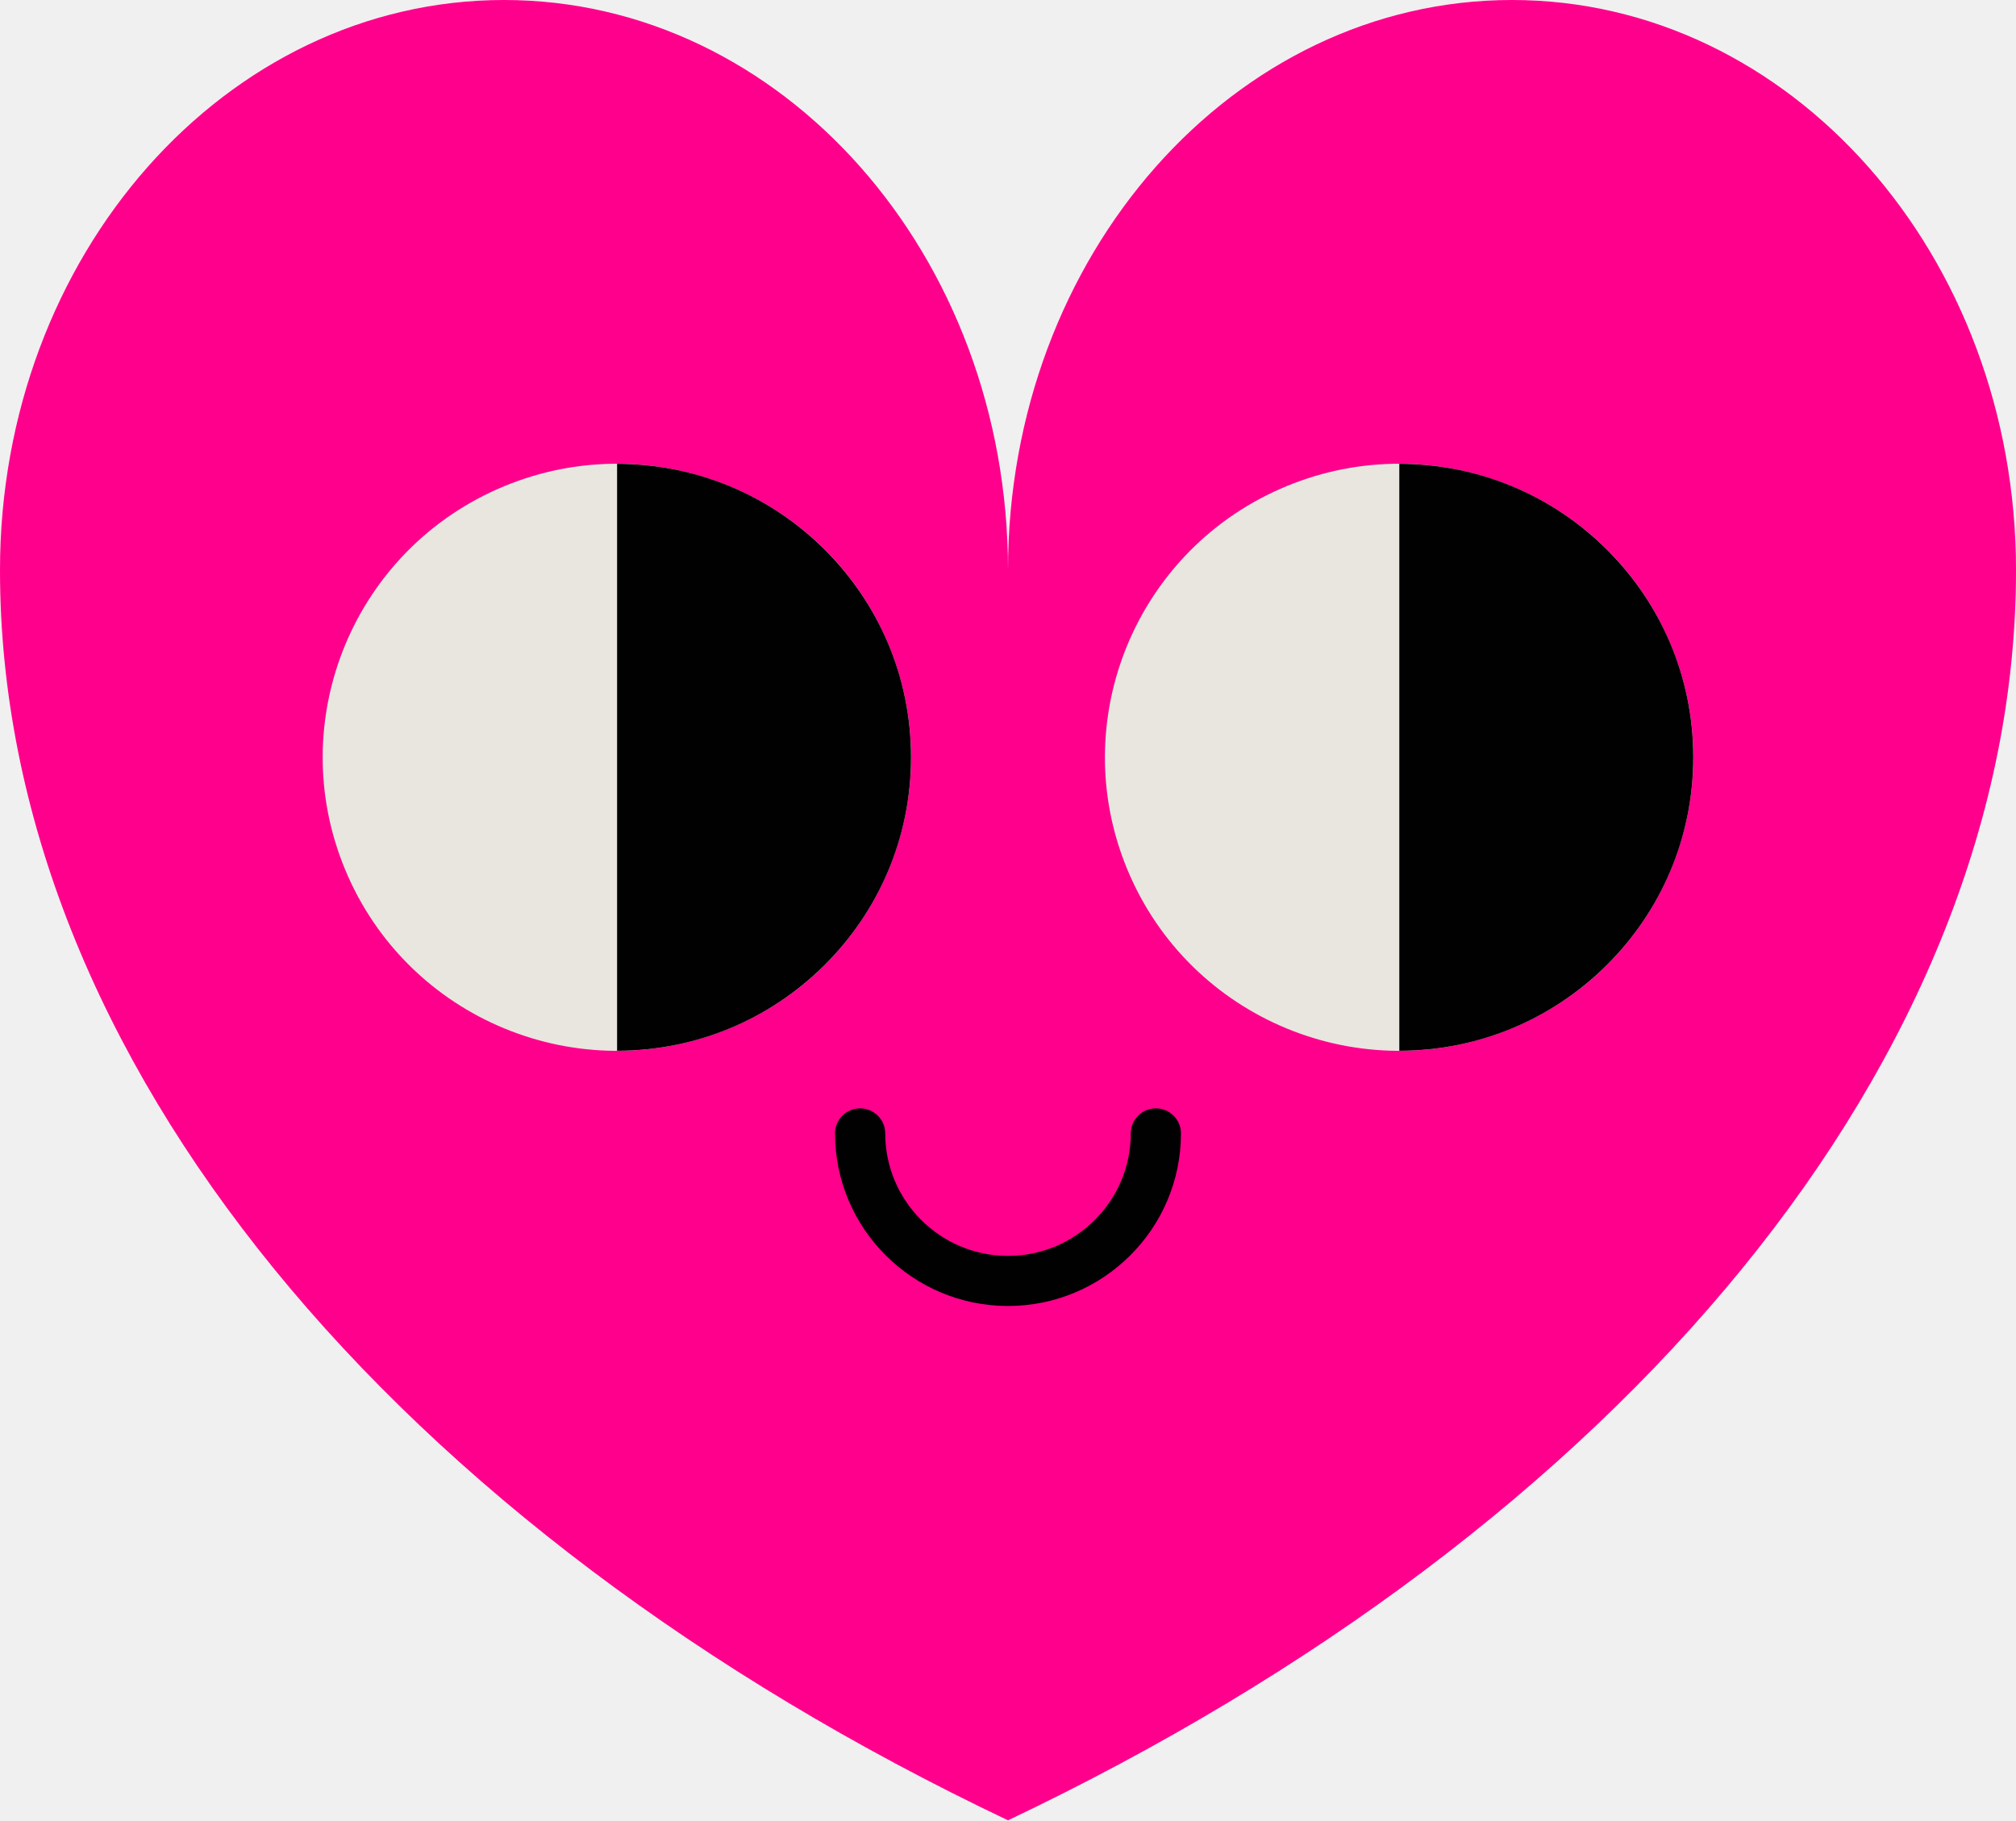
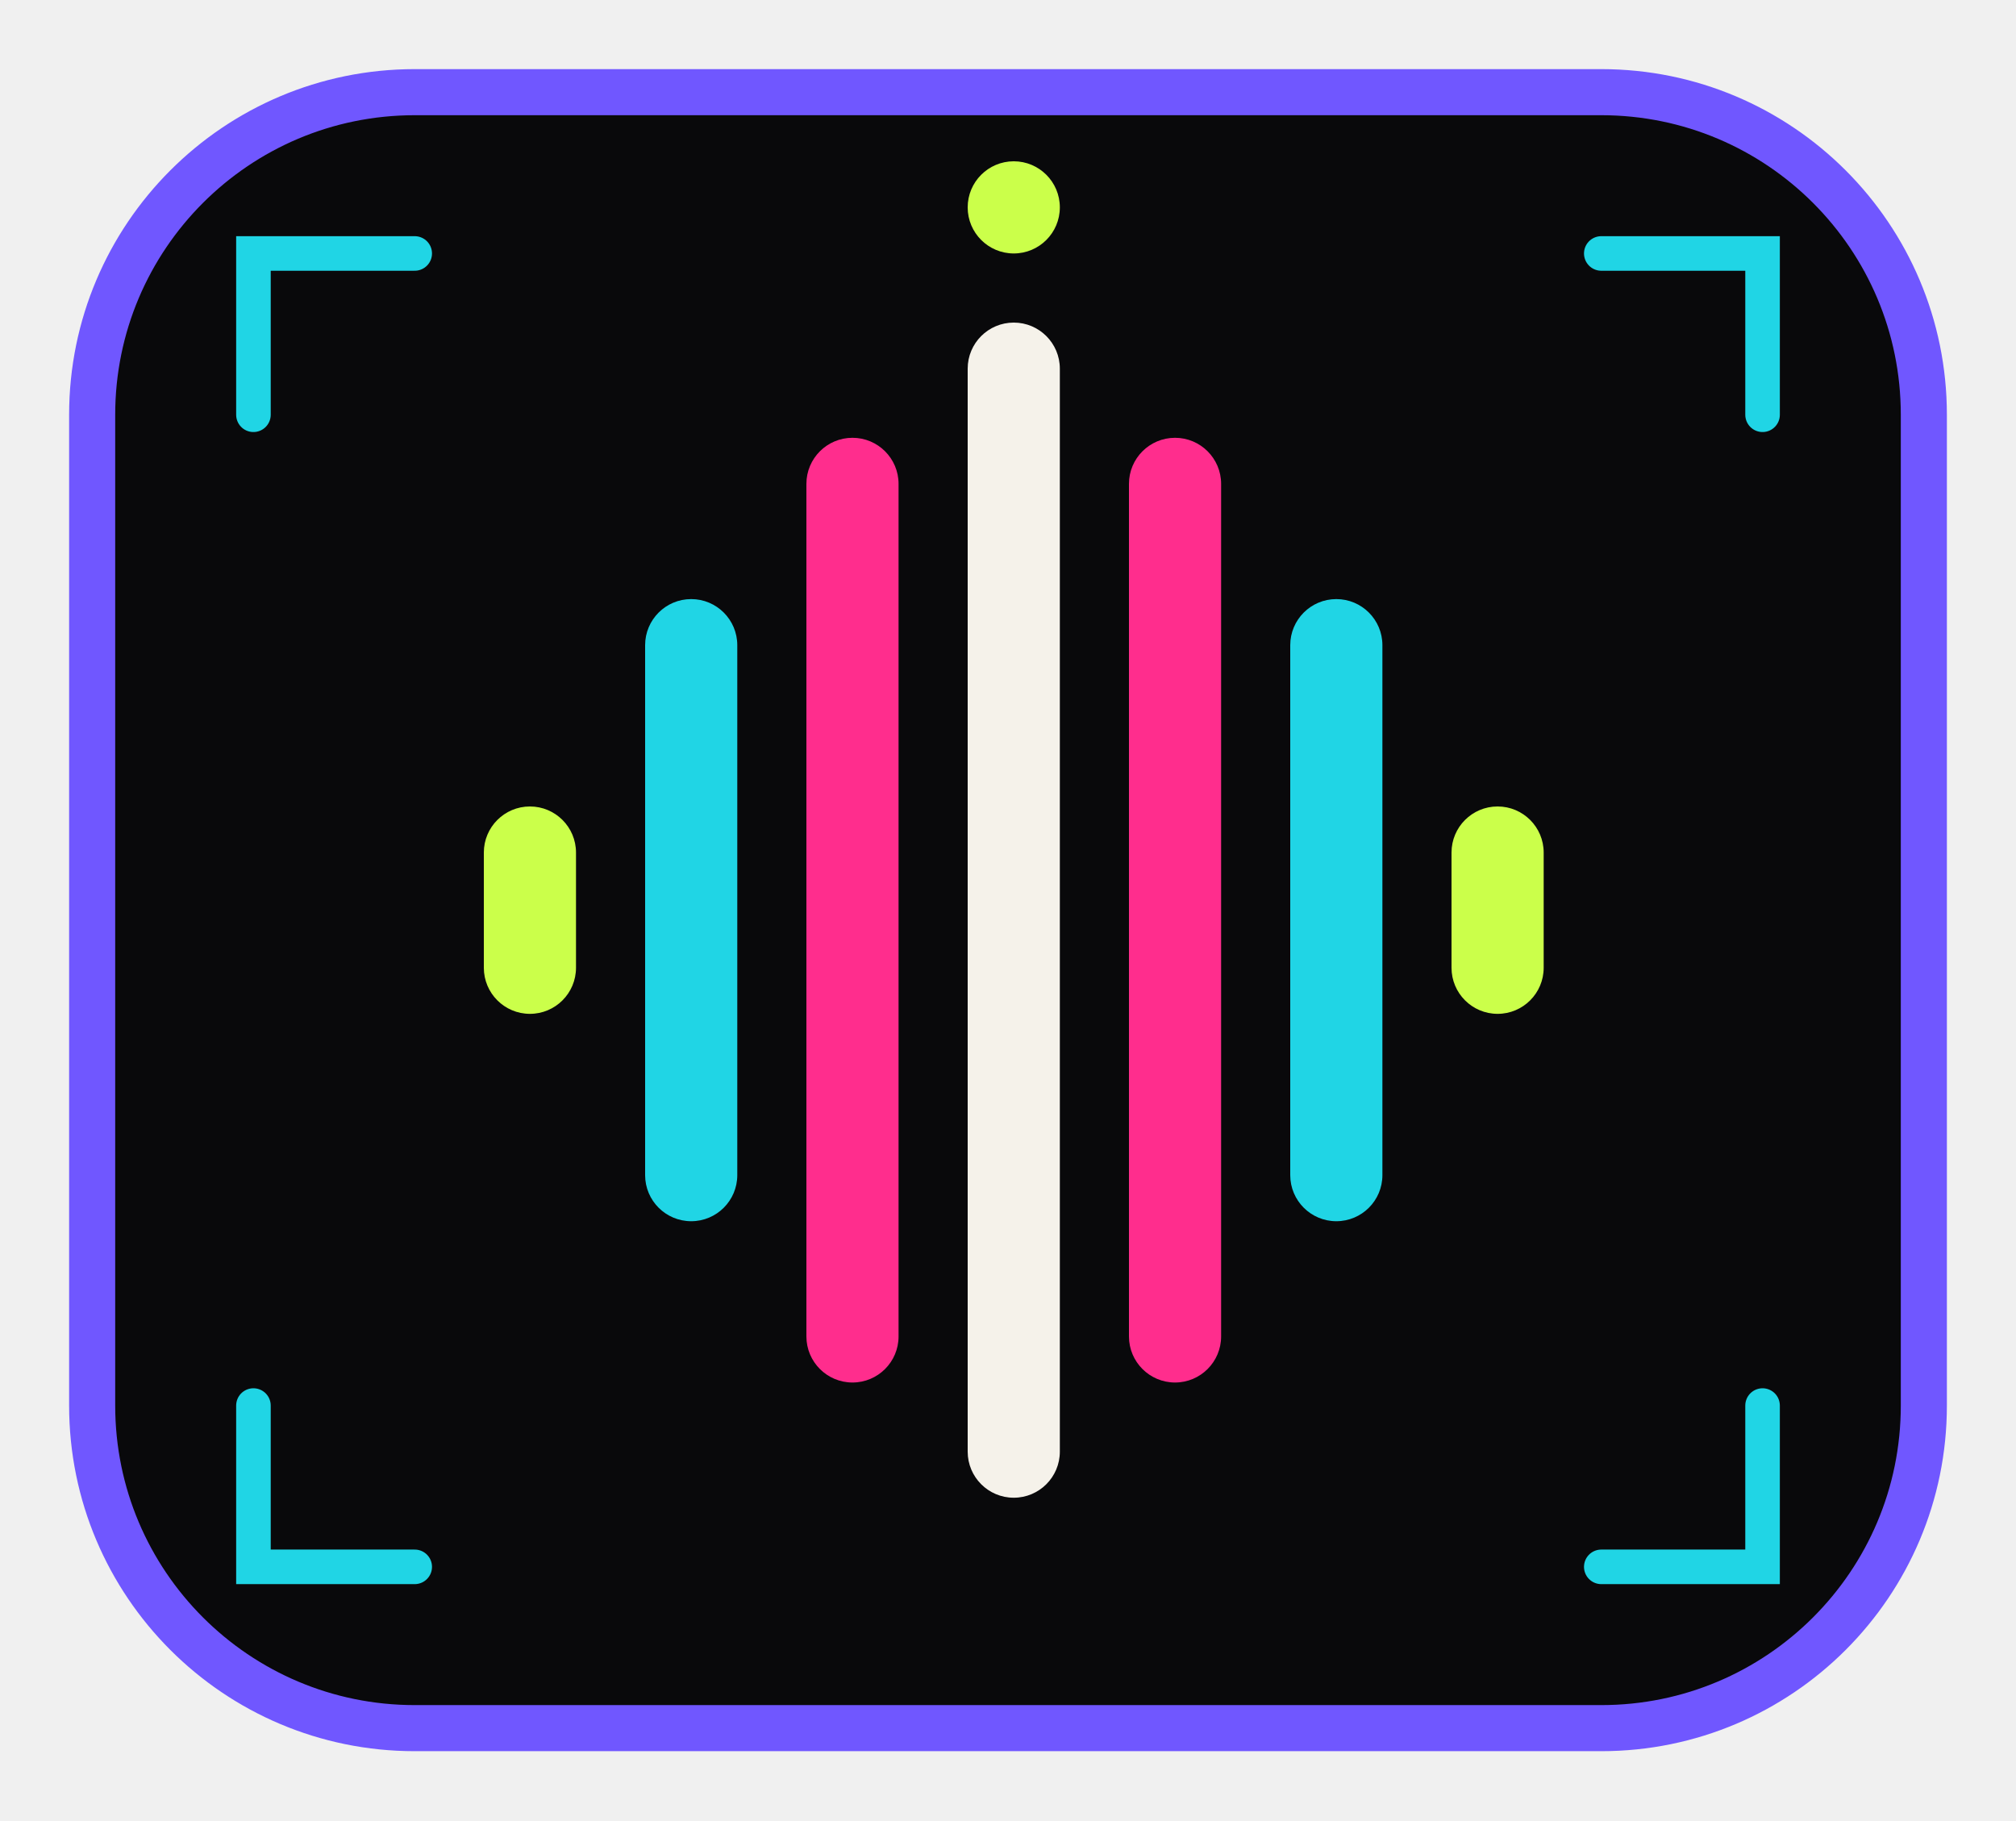
<svg xmlns="http://www.w3.org/2000/svg" width="175" height="158" viewBox="0 0 175 158" fill="none">
-   <g clip-path="url(#clip0_653_1383)">
-     <path d="M131.25 0C107.088 0 87.5 22.158 87.5 49.492C87.5 22.158 67.913 0 43.75 0C19.588 0 0 22.158 0 49.492C0 91.802 34.255 132.707 87.5 158C140.745 132.707 175 91.802 175 49.492C175 22.158 155.413 0 131.25 0Z" fill="#FF008C" />
-     <path d="M63.32 89.266C76.347 83.882 82.534 68.981 77.138 55.984C71.742 42.987 56.806 36.815 43.778 42.198C30.75 47.582 24.564 62.483 29.96 75.48C35.356 88.477 50.292 94.649 63.32 89.266Z" fill="#E8E6DF" />
-     <path d="M131.222 89.266C144.25 83.882 150.436 68.981 145.04 55.984C139.644 42.987 124.708 36.815 111.681 42.198C98.653 47.582 92.466 62.483 97.863 75.48C103.259 88.477 118.194 94.649 131.222 89.266Z" fill="#E8E6DF" />
-     <path d="M87.5 113.358C79.221 113.358 72.485 106.638 72.485 98.378C72.485 97.177 73.461 96.204 74.664 96.204C75.867 96.204 76.843 97.177 76.843 98.378C76.843 104.241 81.624 109.01 87.5 109.01C93.376 109.01 98.157 104.241 98.157 98.378C98.157 97.177 99.133 96.204 100.336 96.204C101.539 96.204 102.515 97.177 102.515 98.378C102.515 106.638 95.78 113.358 87.5 113.358Z" fill="#010101" />
-     <path d="M53.566 40.26V91.204C67.659 91.195 79.081 79.795 79.081 65.732C79.081 51.669 67.659 40.269 53.566 40.26Z" fill="#010101" />
-     <path d="M121.468 40.26V91.204C135.561 91.195 146.984 79.795 146.984 65.732C146.984 51.669 135.561 40.269 121.468 40.26Z" fill="#010101" />
-   </g>
-   <defs>
-     <clipPath id="clip0_653_1383">
-       <rect width="175" height="158" fill="white" />
-     </clipPath>
-   </defs>
+   <rect x="8" y="8" width="159" height="142" rx="28" fill="#09090B" stroke="#7057FF" stroke-width="4" />
+   <path d="M22 36V22H36" stroke="#20D5E5" stroke-width="3" stroke-linecap="round" />
+   <path d="M153 36V22H139" stroke="#20D5E5" stroke-width="3" stroke-linecap="round" />
+   <path d="M22 122V136H36" stroke="#20D5E5" stroke-width="3" stroke-linecap="round" />
+   <path d="M153 122V136H139" stroke="#20D5E5" stroke-width="3" stroke-linecap="round" />
+   <rect x="42" y="70" width="8" height="18" rx="4" fill="#CBFF4A" />
+   <rect x="56" y="52" width="8" height="54" rx="4" fill="#20D5E5" />
+   <rect x="70" y="38" width="8" height="82" rx="4" fill="#FF2D8D" />
+   <rect x="84" y="28" width="8" height="102" rx="4" fill="#F5F2EA" />
+   <rect x="98" y="38" width="8" height="82" rx="4" fill="#FF2D8D" />
+   <rect x="112" y="52" width="8" height="54" rx="4" fill="#20D5E5" />
+   <rect x="126" y="70" width="8" height="18" rx="4" fill="#CBFF4A" />
+   <circle cx="88" cy="18" r="4" fill="#CBFF4A" />
</svg>
